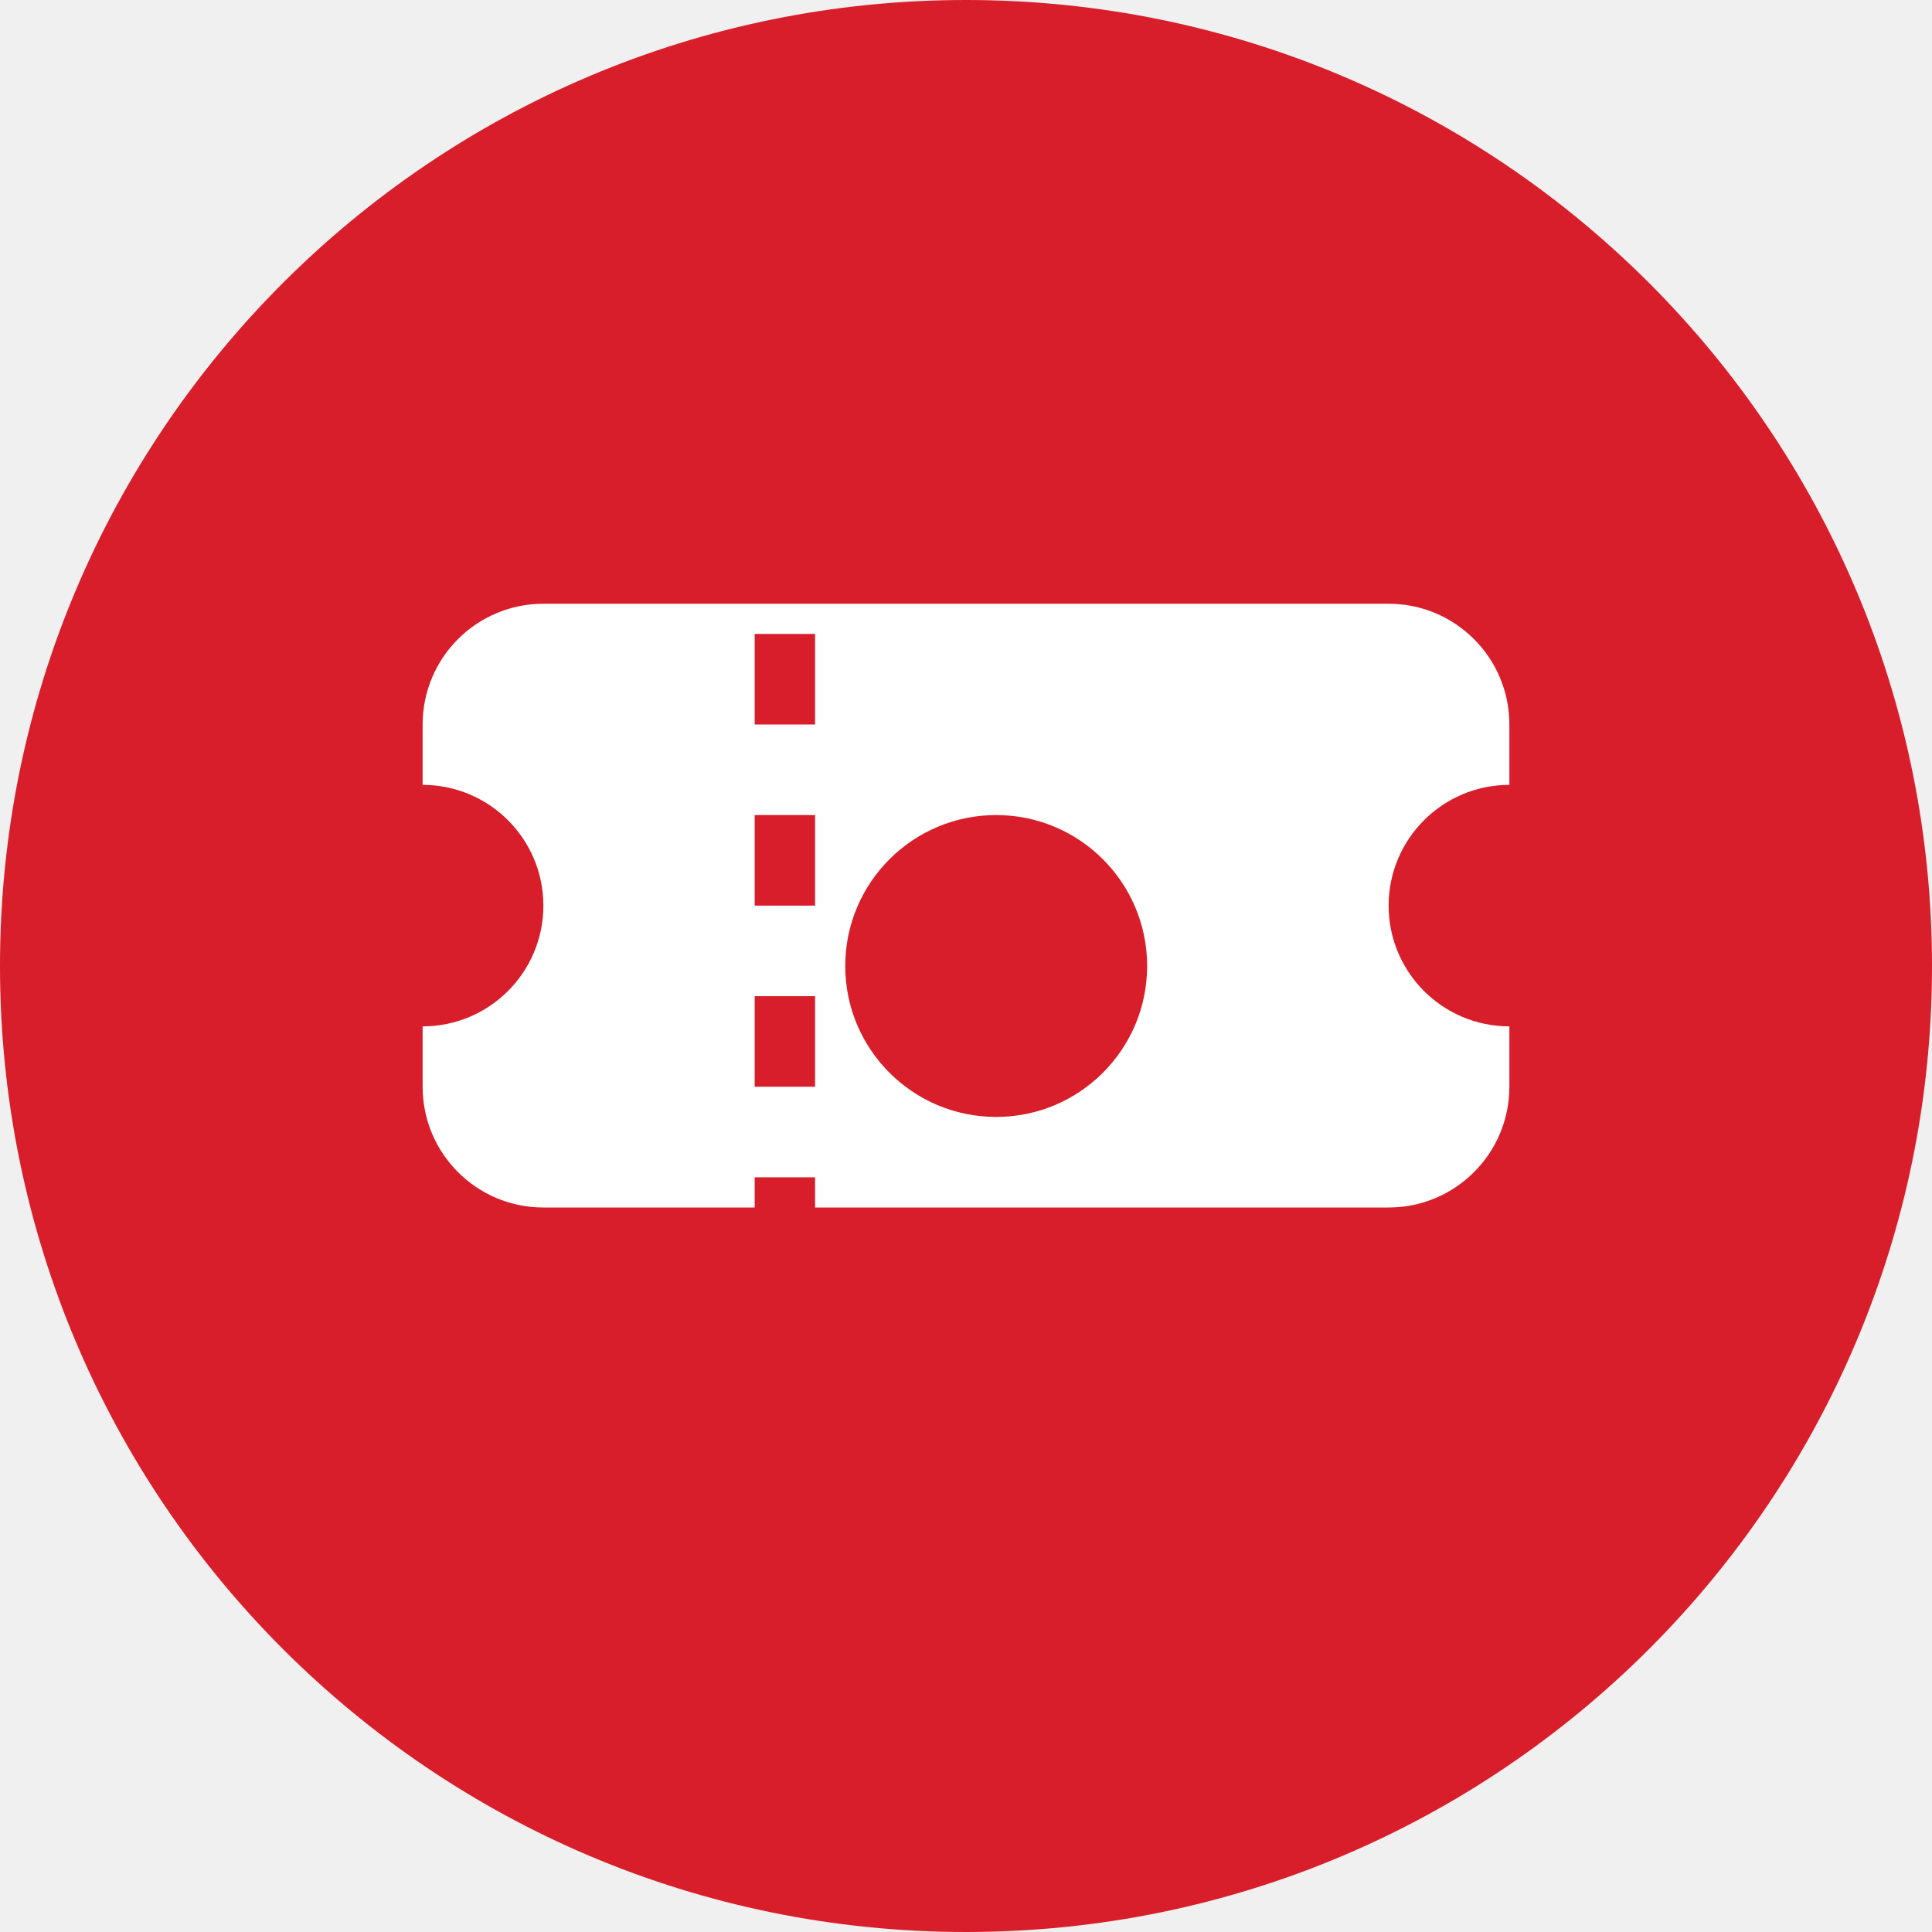
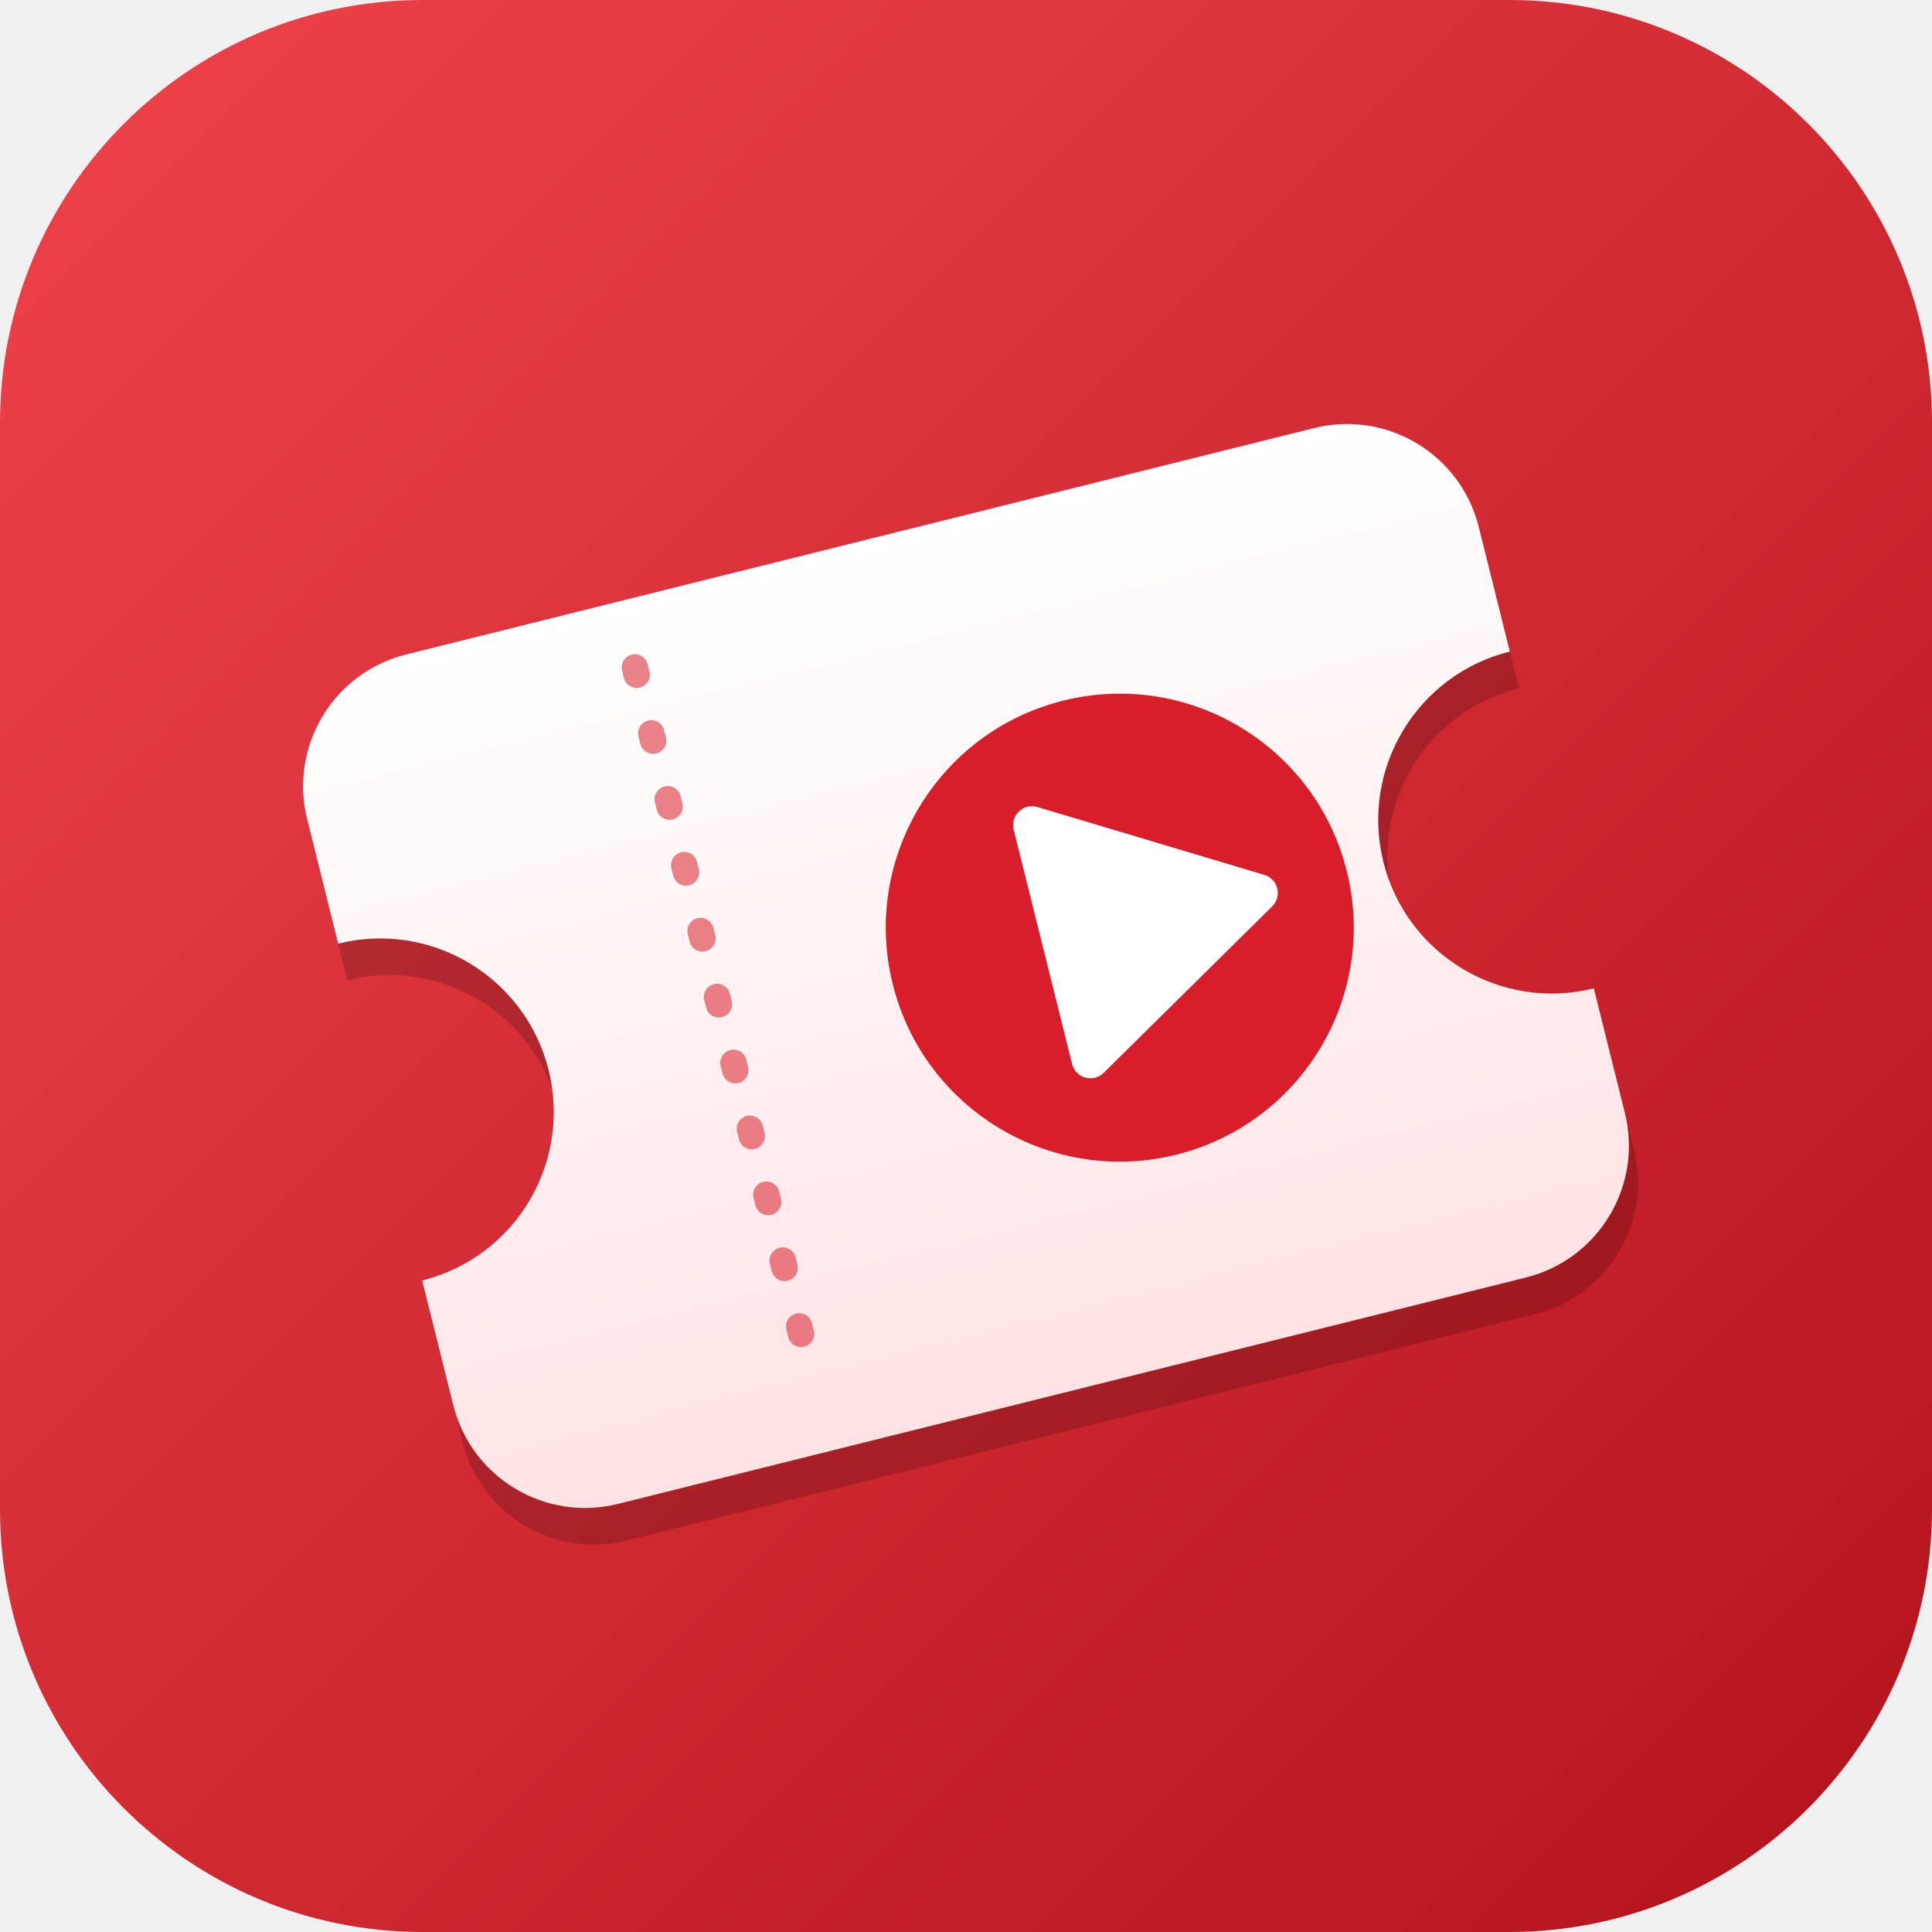
- <svg xmlns="http://www.w3.org/2000/svg" viewBox="0 0 64 64">
-   <circle cx="32" cy="32" r="32" fill="#D81E2A" />
-   <path fill="#ffffff" d="M14 24a4 4 0 0 1 4-4h28a4 4 0 0 1 4 4v2a4 4 0 0 0 0 8v2a4 4 0 0 1-4 4H18a4 4 0 0 1-4-4v-2a4 4 0 0 0 0-8z" />
-   <line x1="26" y1="21" x2="26" y2="43" stroke="#D81E2A" stroke-width="2" stroke-dasharray="3,3" />
-   <circle cx="33" cy="32" r="5" fill="#D81E2A" />
-   <path fill="#D81E2A" d="M31.5 29.5l5 2.5-5 2.5z" />
+ <svg xmlns="http://www.w3.org/2000/svg" viewBox="0 0 512 512">
+   <defs>
+     <linearGradient id="bg" x1="0" y1="0" x2="1" y2="1">
+       <stop offset="0" stop-color="#F0434C" />
+       <stop offset="1" stop-color="#B3121B" />
+     </linearGradient>
+     <linearGradient id="tk" x1="0" y1="0" x2="0" y2="1">
+       <stop offset="0" stop-color="#FFFFFF" />
+       <stop offset="1" stop-color="#FFE3E4" />
+     </linearGradient>
+   </defs>
+   <rect width="512" height="512" rx="112" fill="url(#bg)" />
+   <g transform="rotate(-14 256 256)">
+     <path fill="#000" fill-opacity=".18" transform="translate(0 10)" d="M96 176a36 36 0 0 1 36-36h248a36 36 0 0 1 36 36v34a46 46 0 0 0 0 92v34a36 36 0 0 1-36 36H132a36 36 0 0 1-36-36v-34a46 46 0 0 0 0-92z" />
+     <path fill="url(#tk)" d="M96 176a36 36 0 0 1 36-36h248a36 36 0 0 1 36 36v34a46 46 0 0 0 0 92v34a36 36 0 0 1-36 36H132a36 36 0 0 1-36-36v-34a46 46 0 0 0 0-92z" />
+     <line x1="190" y1="158" x2="190" y2="354" stroke="#D81E2A" stroke-opacity=".55" stroke-width="7" stroke-linecap="round" stroke-dasharray="2 16" />
+     <circle cx="298" cy="256" r="62" fill="#D81E2A" />
+     <path fill="#fff" d="M282 224l54 32-54 32z" stroke="#fff" stroke-width="10" stroke-linejoin="round" />
+   </g>
</svg>
